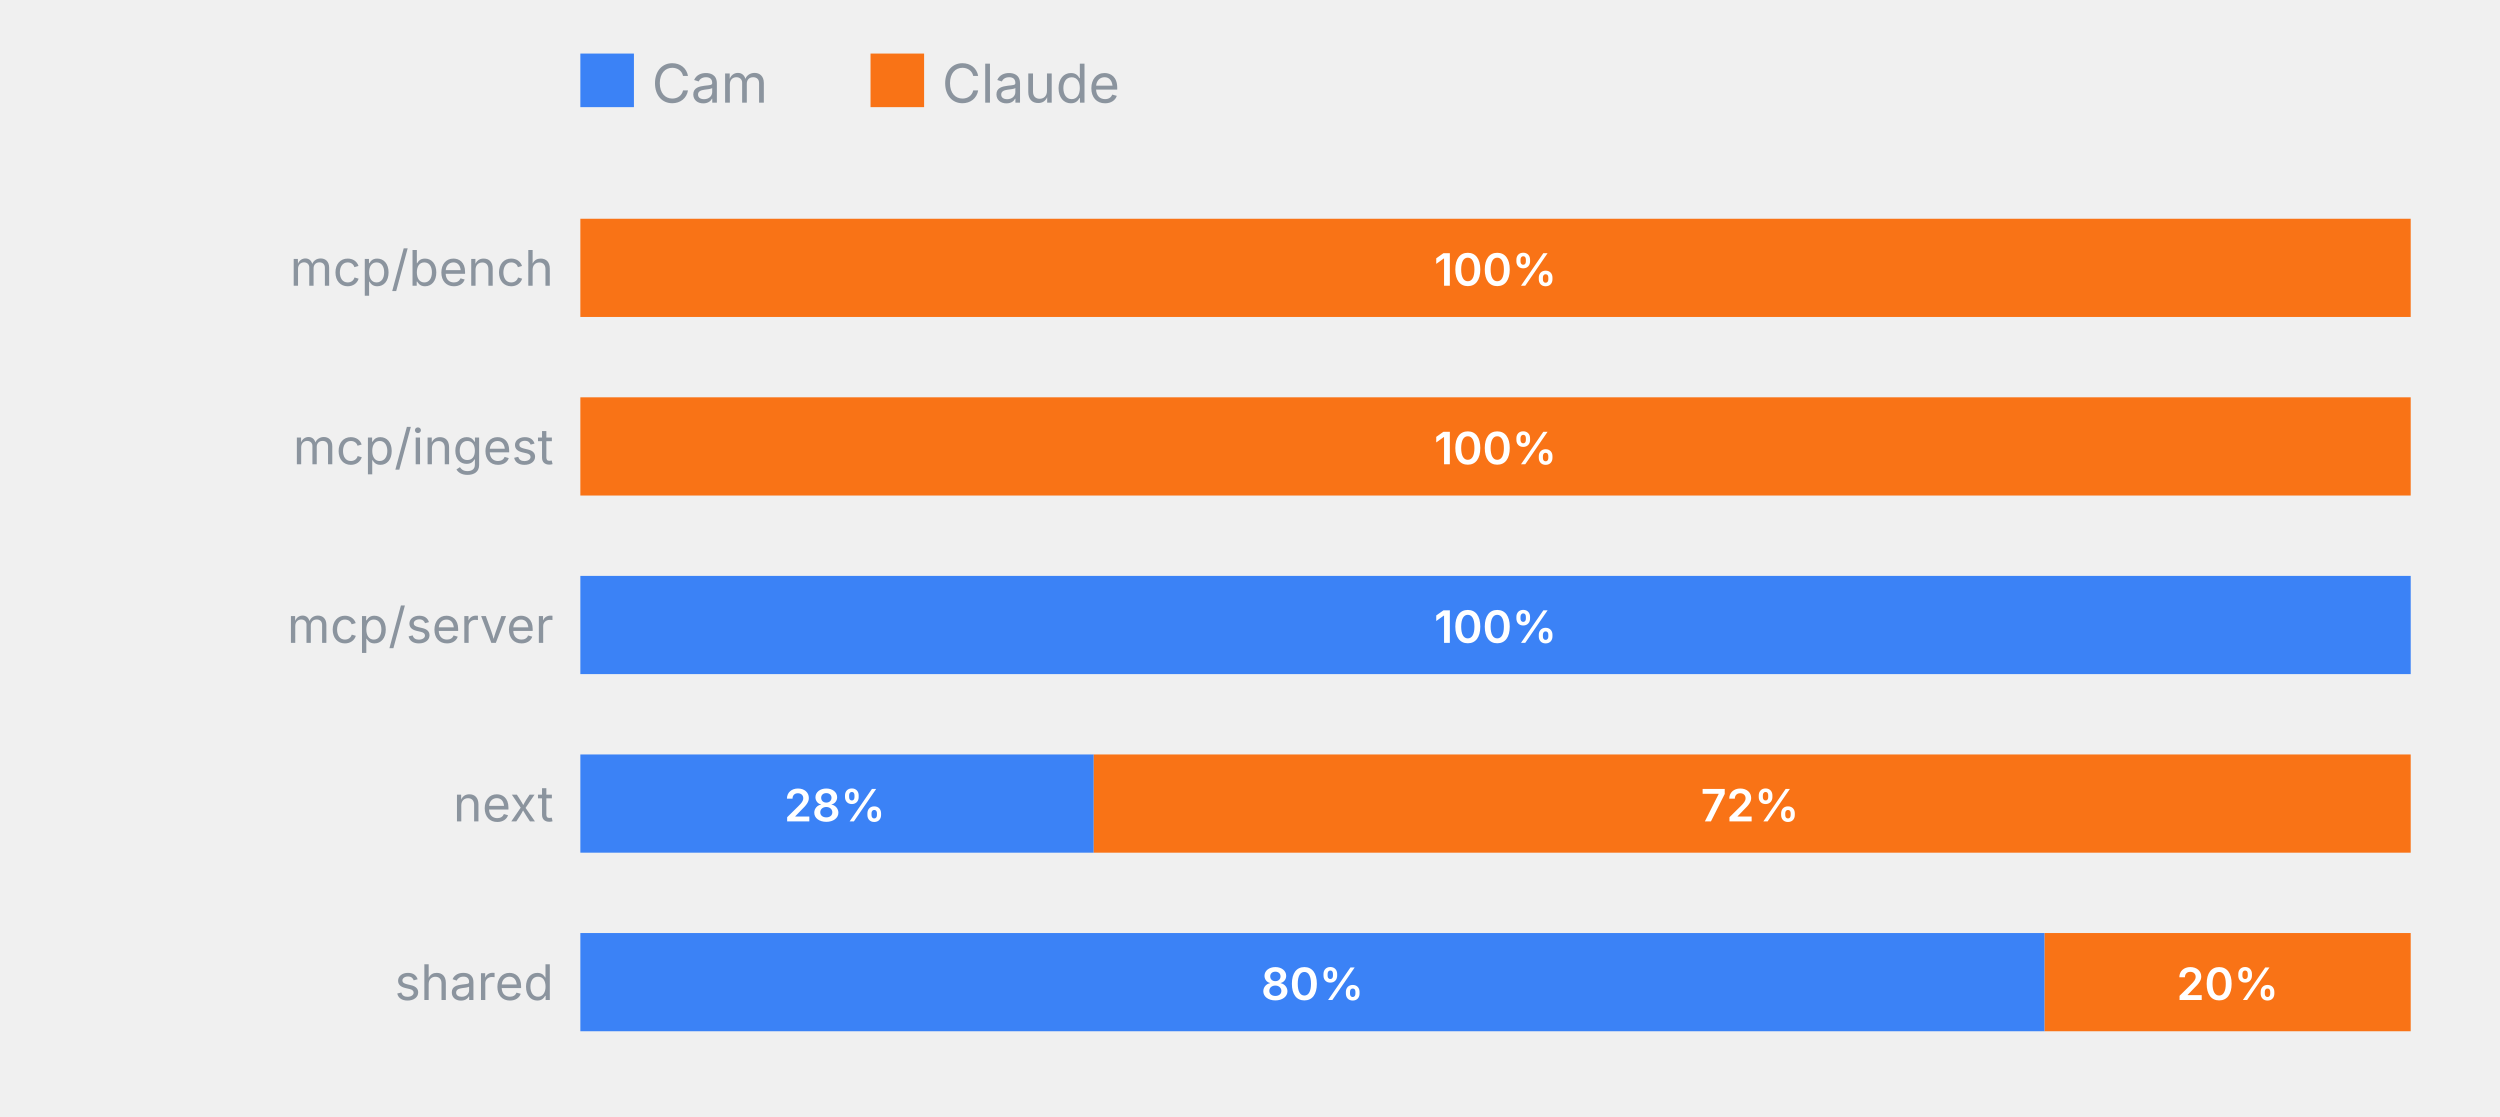
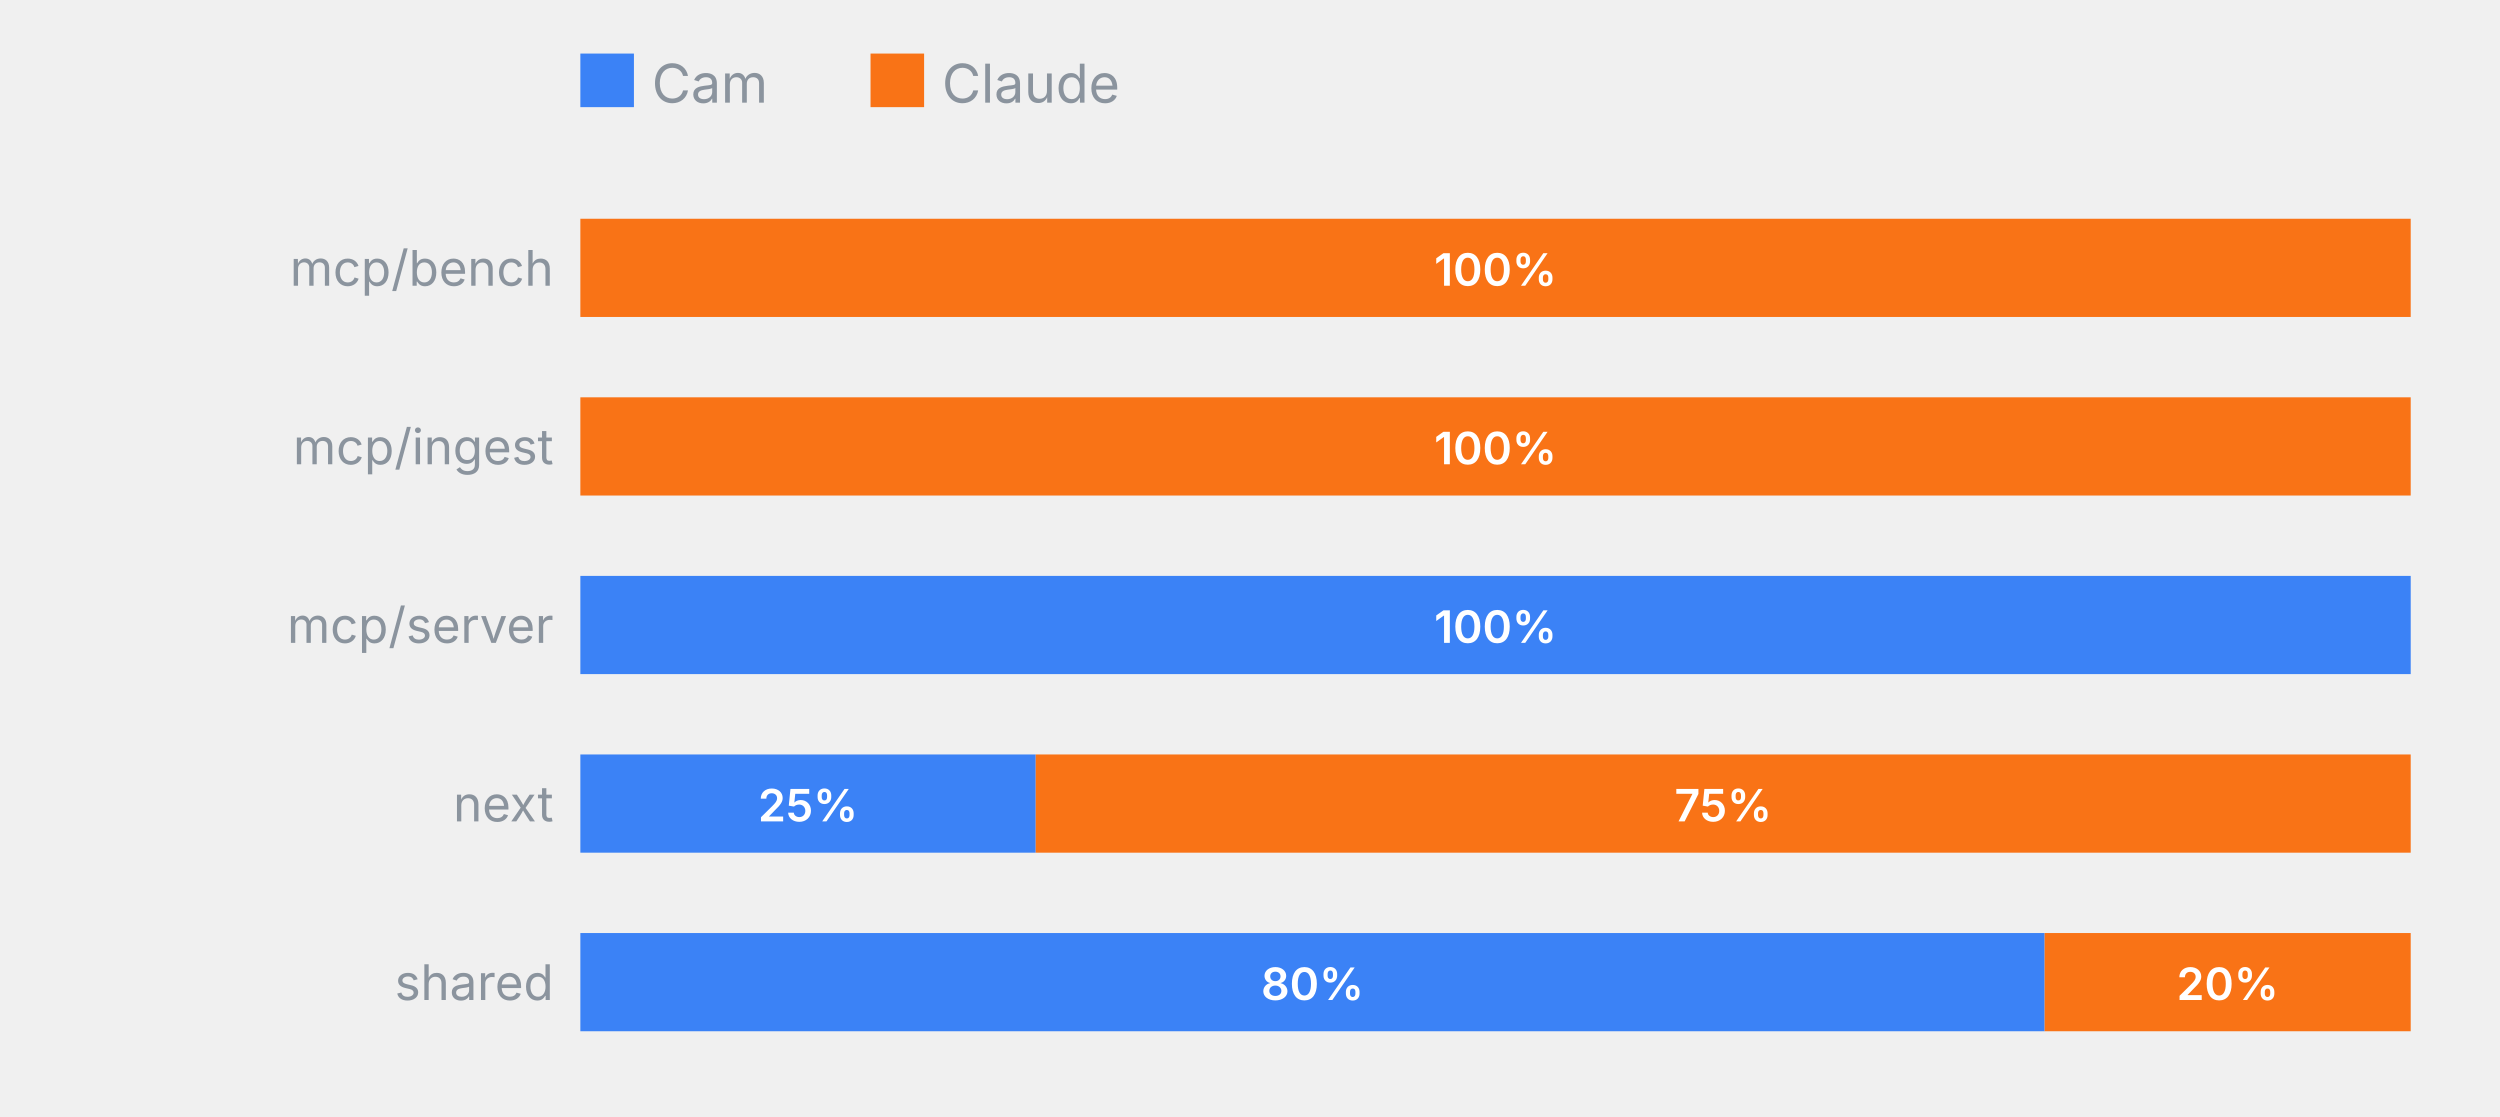
<svg xmlns="http://www.w3.org/2000/svg" width="560" height="250">
  <style>
  text { font-family: -apple-system, BlinkMacSystemFont, "Segoe UI", monospace; }
  .lbl { fill: #8b949e; font-size: 11px; }
  .pct { fill: #fff; font-size: 10px; font-weight: 600; }
  .leg { fill: #8b949e; font-size: 12px; }
</style>
  <rect x="130" y="12" width="12" height="12" fill="#3b82f6" />
  <text class="leg" x="146" y="23">Cam</text>
  <rect x="195" y="12" width="12" height="12" fill="#f97316" />
  <text class="leg" x="211" y="23">Claude</text>
  <text class="lbl" x="124" y="64" text-anchor="end">mcp/bench</text>
  <rect x="130" y="49" width="410" height="22" fill="#f97316" />
  <text class="pct" x="335" y="64" text-anchor="middle">100%</text>
  <text class="lbl" x="124" y="104" text-anchor="end">mcp/ingest</text>
  <rect x="130" y="89" width="410" height="22" fill="#f97316" />
  <text class="pct" x="335" y="104" text-anchor="middle">100%</text>
  <text class="lbl" x="124" y="144" text-anchor="end">mcp/server</text>
  <rect x="130" y="129" width="410" height="22" fill="#3b82f6" />
  <text class="pct" x="335" y="144" text-anchor="middle">100%</text>
  <text class="lbl" x="124" y="184" text-anchor="end">next</text>
-   <rect x="130" y="169" width="115" height="22" fill="#3b82f6" />
-   <text class="pct" x="187" y="184" text-anchor="middle">28%</text>
-   <rect x="245" y="169" width="295" height="22" fill="#f97316" />
-   <text class="pct" x="392" y="184" text-anchor="middle">72%</text>
+   <rect x="130" y="169" width="102" height="22" fill="#3b82f6" />
+   <text class="pct" x="181" y="184" text-anchor="middle">25%</text>
+   <rect x="232" y="169" width="308" height="22" fill="#f97316" />
+   <text class="pct" x="386" y="184" text-anchor="middle">75%</text>
  <text class="lbl" x="124" y="224" text-anchor="end">shared</text>
  <rect x="130" y="209" width="328" height="22" fill="#3b82f6" />
  <text class="pct" x="294" y="224" text-anchor="middle">80%</text>
  <rect x="458" y="209" width="82" height="22" fill="#f97316" />
  <text class="pct" x="499" y="224" text-anchor="middle">20%</text>
</svg>
